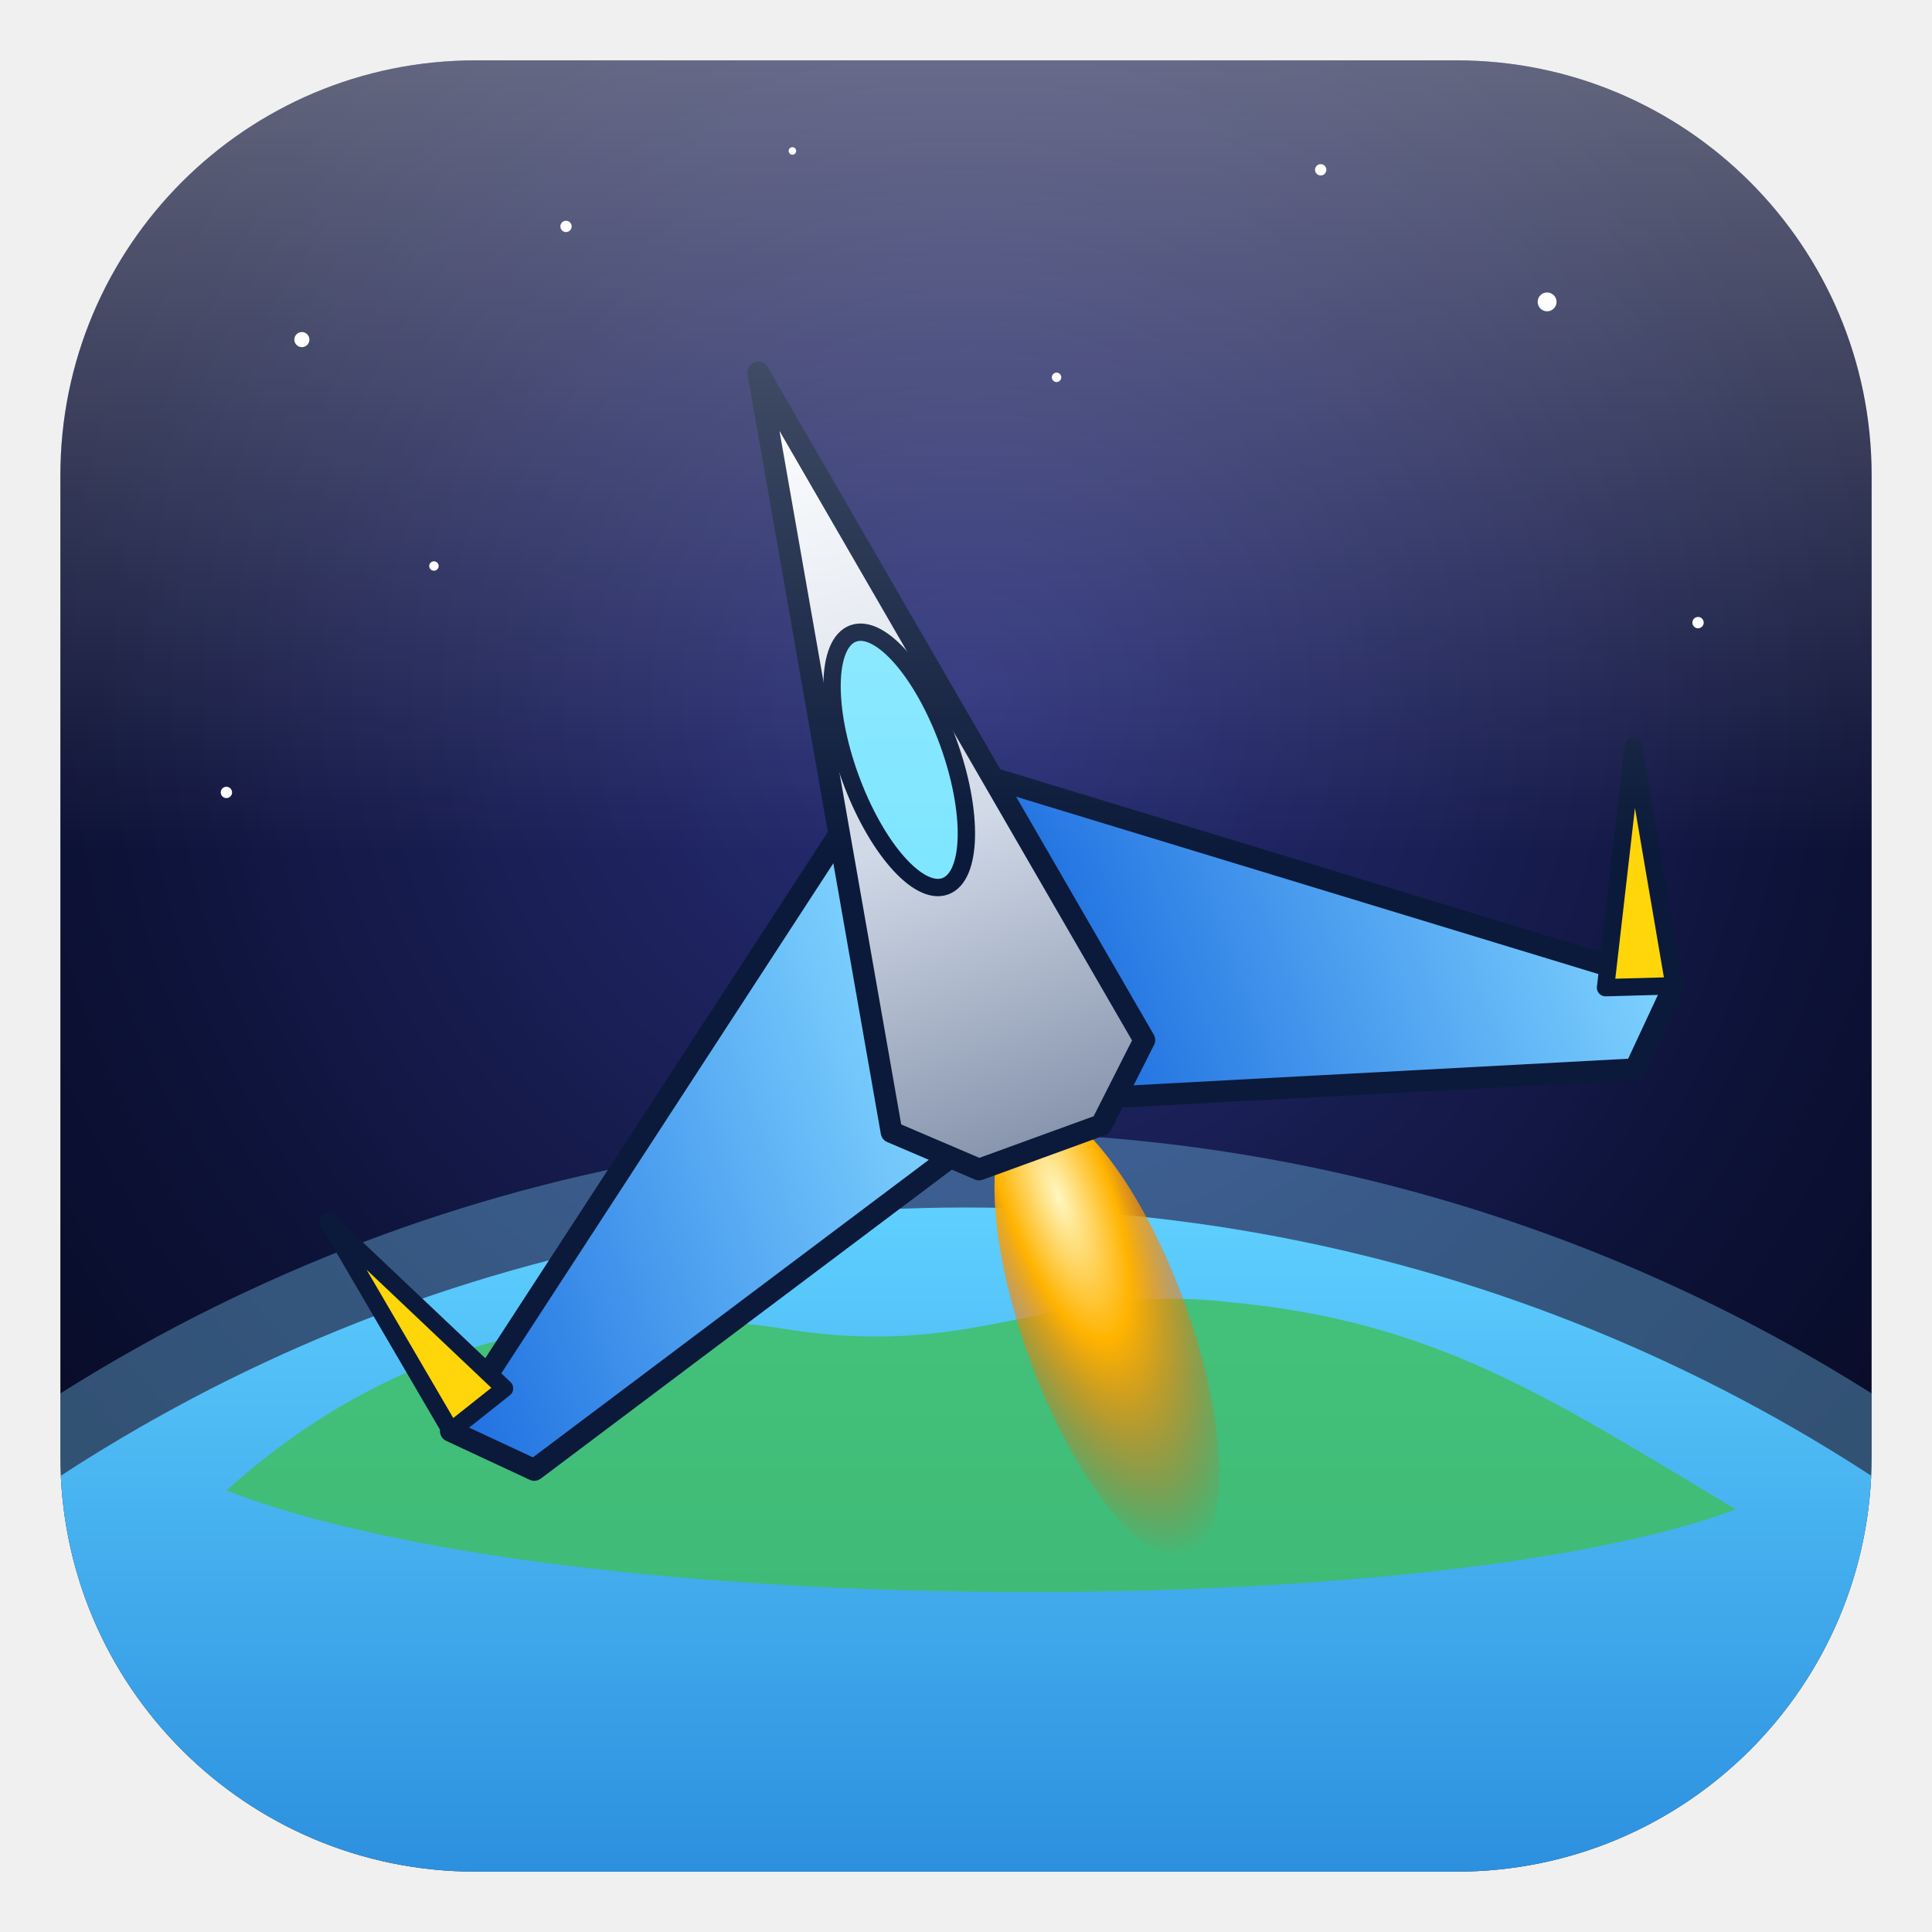
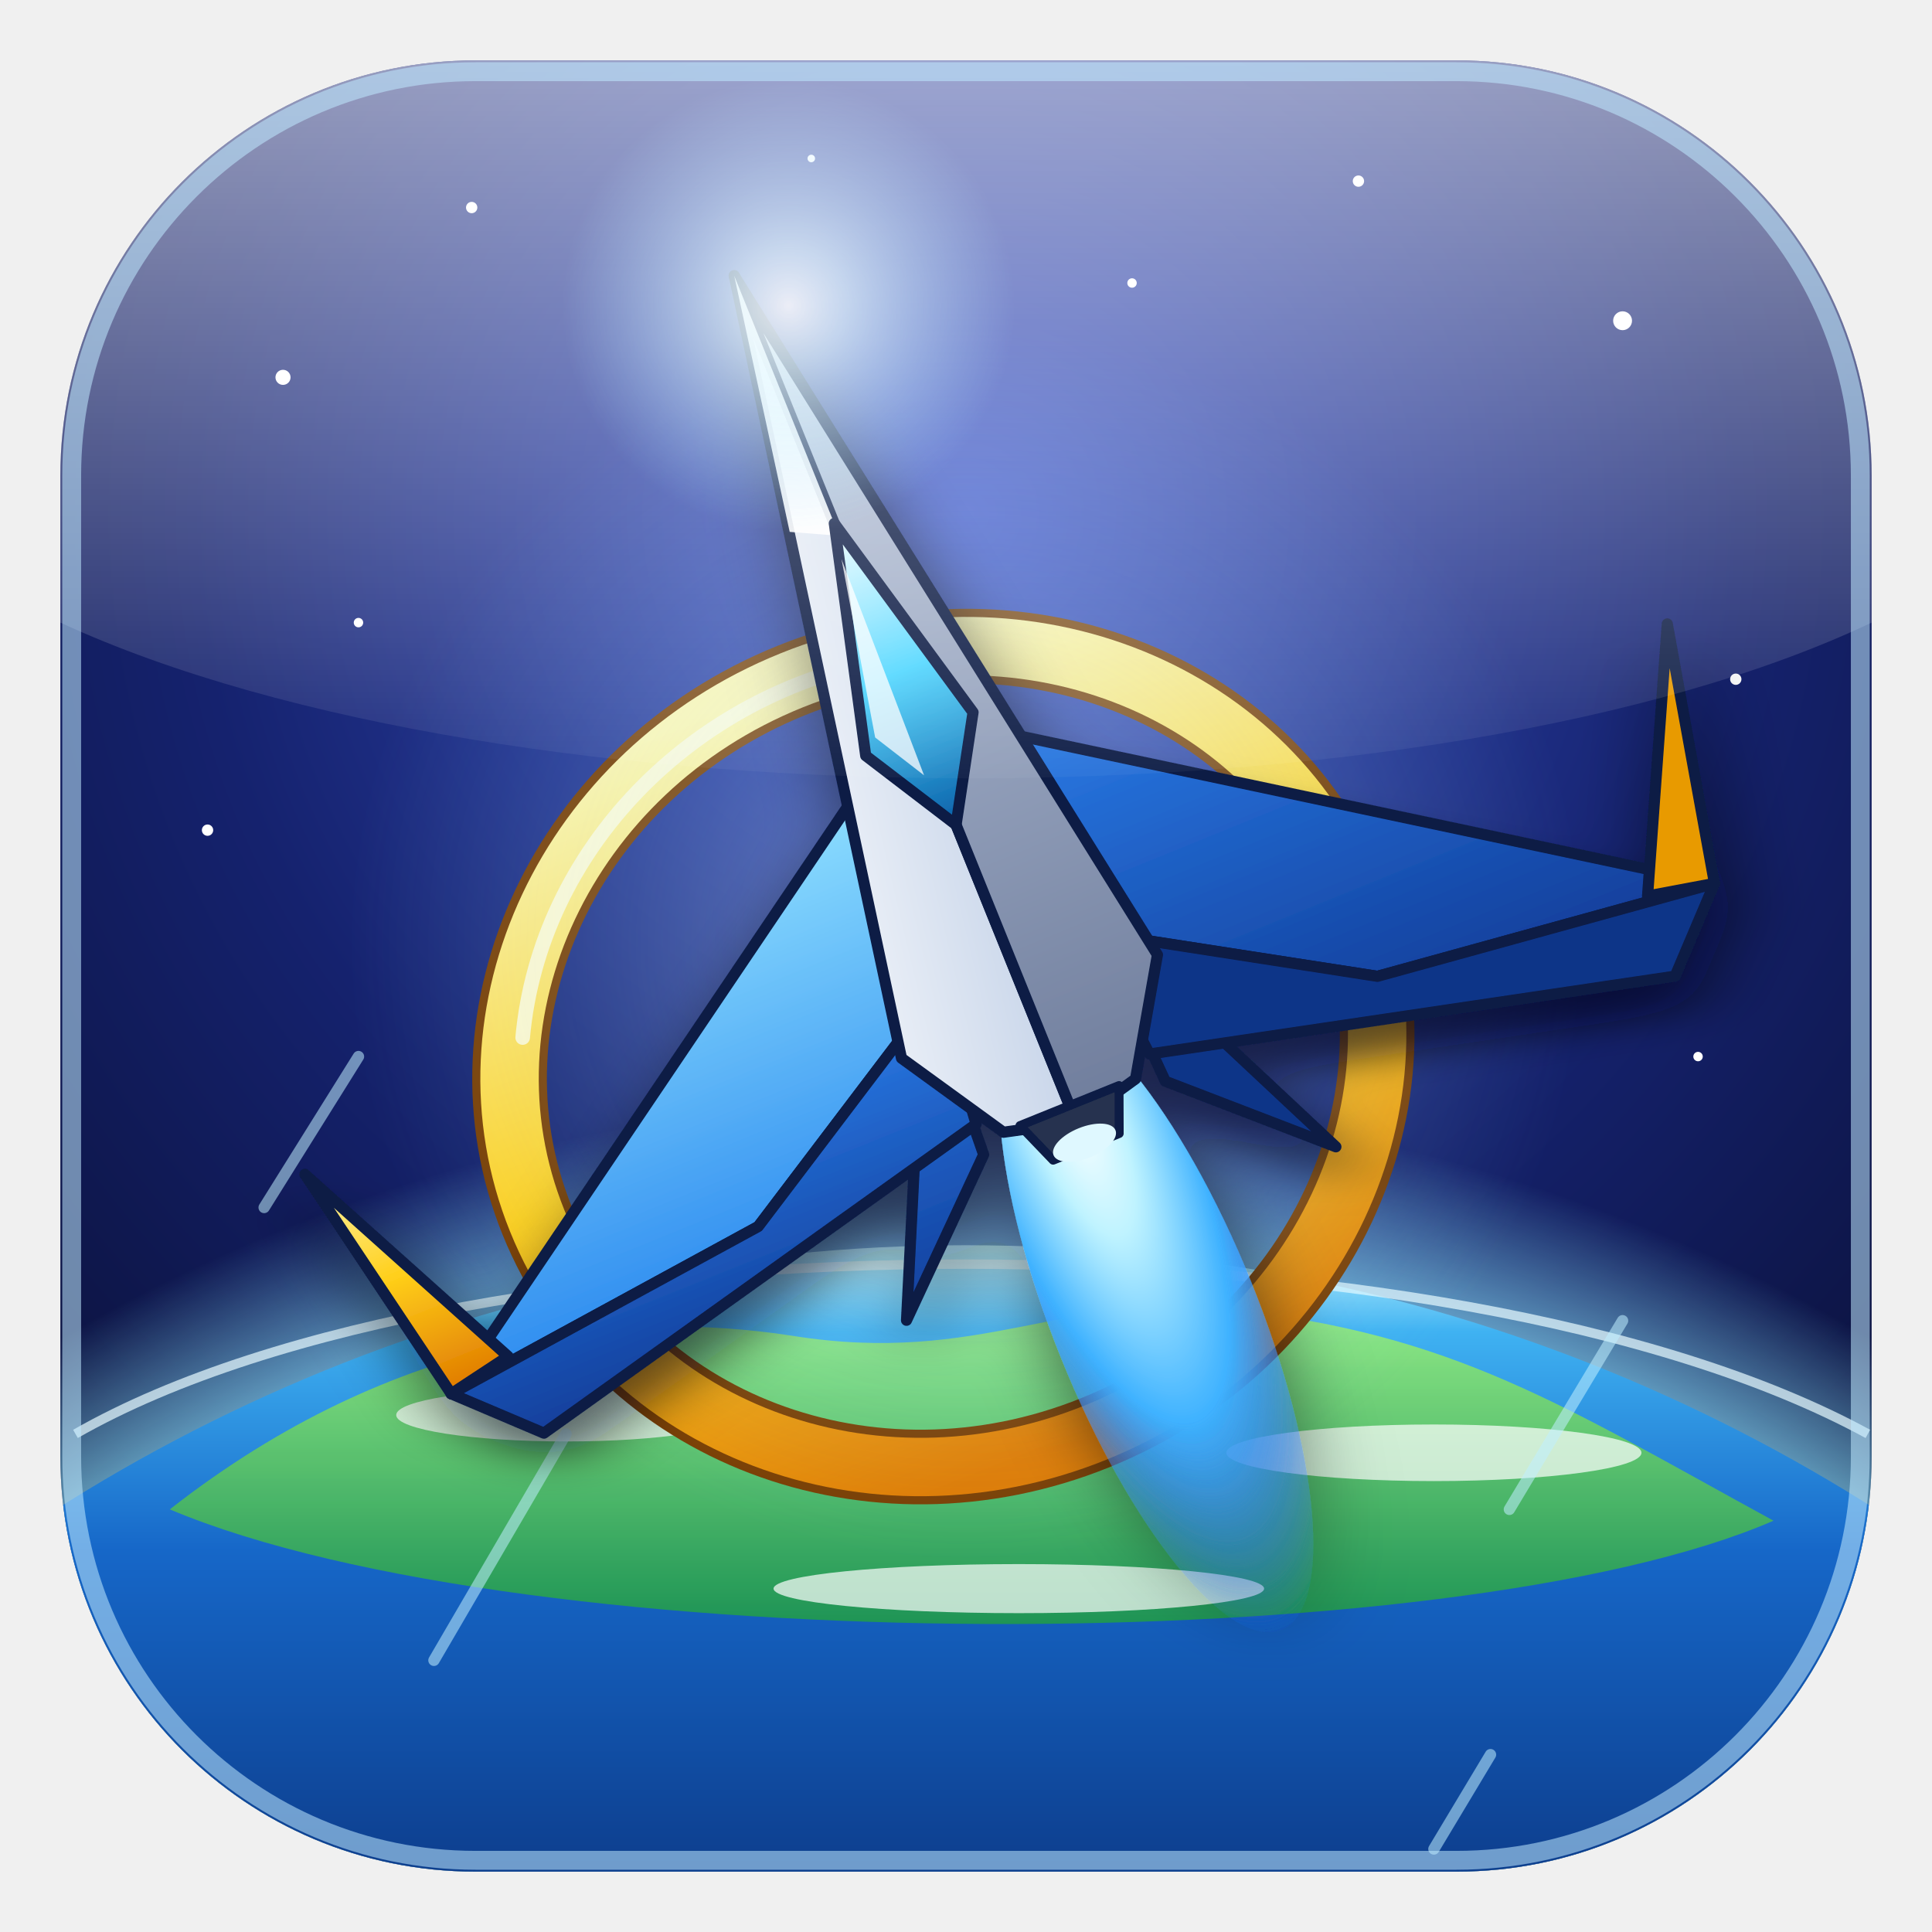
<svg xmlns="http://www.w3.org/2000/svg" viewBox="0 0 1024 1024" width="1024" height="1024">
  <defs>
-     <radialGradient id="space" cx="0.5" cy="0.35" r="0.8">
-       <stop offset="0" stop-color="#2a2f7a" />
-       <stop offset="0.6" stop-color="#0d1238" />
-       <stop offset="1" stop-color="#05071a" />
+     <radialGradient id="space" cx="0.5" cy="0.25" r="0.95">
+       <stop offset="0" stop-color="#3a53c8" />
+       <stop offset="0.45" stop-color="#15226e" />
+       <stop offset="1" stop-color="#040618" />
    </radialGradient>
    <linearGradient id="earth" x1="0" y1="0" x2="0" y2="1">
-       <stop offset="0" stop-color="#5fd0ff" />
-       <stop offset="0.25" stop-color="#1f7fd6" />
-       <stop offset="1" stop-color="#0a2f6b" />
+       <stop offset="0" stop-color="#b8f2ff" />
+       <stop offset="0.025" stop-color="#3fb2f2" />
+       <stop offset="0.09" stop-color="#1667c8" />
+       <stop offset="0.22" stop-color="#0a2f78" />
+       <stop offset="1" stop-color="#062257" />
    </linearGradient>
-     <linearGradient id="hull" x1="0" y1="0" x2="0" y2="1">
+     <radialGradient id="atmo" cx="0.5" cy="0.5" r="0.5">
+       <stop offset="0.9" stop-color="#8fe6ff" stop-opacity="0.75" />
+       <stop offset="1" stop-color="#8fe6ff" stop-opacity="0" />
+     </radialGradient>
+     <linearGradient id="land" x1="0" y1="0" x2="0" y2="1">
+       <stop offset="0" stop-color="#9af07a" />
+       <stop offset="1" stop-color="#1f9a4a" />
+     </linearGradient>
+     <linearGradient id="hullL" x1="0" y1="0" x2="1" y2="1">
      <stop offset="0" stop-color="#ffffff" />
-       <stop offset="0.6" stop-color="#cfd8e6" />
-       <stop offset="1" stop-color="#8794ad" />
+       <stop offset="1" stop-color="#c9d6ea" />
    </linearGradient>
-     <linearGradient id="wing" x1="0" y1="0" x2="1" y2="0">
-       <stop offset="0" stop-color="#1e6fe0" />
-       <stop offset="1" stop-color="#7fd4ff" />
+     <linearGradient id="hullR" x1="0" y1="0" x2="0" y2="1">
+       <stop offset="0" stop-color="#c3cfe4" />
+       <stop offset="1" stop-color="#6f7d9c" />
    </linearGradient>
-     <radialGradient id="flame" cx="0.5" cy="0.2" r="0.8">
-       <stop offset="0" stop-color="#fff6c0" />
-       <stop offset="0.4" stop-color="#ffb300" />
-       <stop offset="1" stop-color="#ff3d00" stop-opacity="0" />
+     <linearGradient id="wingA" x1="0" y1="0" x2="0" y2="1">
+       <stop offset="0" stop-color="#8fe0ff" />
+       <stop offset="1" stop-color="#2f8df0" />
+     </linearGradient>
+     <linearGradient id="wingB" x1="0" y1="0" x2="0" y2="1">
+       <stop offset="0" stop-color="#2a7be6" />
+       <stop offset="1" stop-color="#123f9c" />
+     </linearGradient>
+     <linearGradient id="glass" x1="0" y1="0" x2="0" y2="1">
+       <stop offset="0" stop-color="#f2feff" />
+       <stop offset="0.5" stop-color="#4fd6ff" />
+       <stop offset="1" stop-color="#0a5fa8" />
+     </linearGradient>
+     <linearGradient id="gold" x1="0" y1="0" x2="0" y2="1">
+       <stop offset="0" stop-color="#fff7b0" />
+       <stop offset="0.5" stop-color="#ffcf1a" />
+       <stop offset="1" stop-color="#e07a00" />
+     </linearGradient>
+     <radialGradient id="flame" cx="0.5" cy="0.15" r="0.85">
+       <stop offset="0" stop-color="#ffffff" />
+       <stop offset="0.25" stop-color="#bff3ff" />
+       <stop offset="0.6" stop-color="#3fb2ff" />
+       <stop offset="1" stop-color="#2a5cff" stop-opacity="0" />
+     </radialGradient>
+     <radialGradient id="flare" cx="0.5" cy="0.5" r="0.5">
+       <stop offset="0" stop-color="#ffffff" />
+       <stop offset="0.25" stop-color="#d8f6ff" stop-opacity="0.8" />
+       <stop offset="1" stop-color="#8fd8ff" stop-opacity="0" />
    </radialGradient>
    <linearGradient id="gloss" x1="0" y1="0" x2="0" y2="1">
-       <stop offset="0" stop-color="#fff" stop-opacity="0.35" />
-       <stop offset="1" stop-color="#fff" stop-opacity="0" />
+       <stop offset="0" stop-color="#fff" stop-opacity="0.55" />
+       <stop offset="1" stop-color="#fff" stop-opacity="0.04" />
    </linearGradient>
+     <linearGradient id="title" x1="0" y1="0" x2="0" y2="1">
+       <stop offset="0" stop-color="#ffffff" />
+       <stop offset="0.48" stop-color="#c8f4ff" />
+       <stop offset="0.52" stop-color="#5ccaff" />
+       <stop offset="1" stop-color="#1c6fe6" />
+     </linearGradient>
+     <filter id="soft" x="-30%" y="-30%" width="160%" height="160%">
+       <feGaussianBlur stdDeviation="14" />
+     </filter>
+     <filter id="shadow" x="-30%" y="-30%" width="160%" height="160%">
+       <feDropShadow dx="0" dy="14" stdDeviation="14" flood-color="#020516" flood-opacity="0.6" />
+     </filter>
+     <filter id="tglow" x="-10%" y="-30%" width="120%" height="160%">
+       <feDropShadow dx="0" dy="0" stdDeviation="9" flood-color="#39c3ff" flood-opacity="0.75" />
+     </filter>
+     <g id="ship" stroke-linejoin="round">
+       <ellipse cx="0" cy="210" rx="46" ry="150" fill="url(#flame)" />
+       <path d="M -40 30 L -104 168 L -44 112 Z" fill="url(#wingB)" stroke="#0a1a44" stroke-width="5" />
+       <path d="M 40 30 L 104 168 L 44 112 Z" fill="#0e3688" stroke="#0a1a44" stroke-width="5" />
+       <path d="M -30 -64 L -306 122 L -150 104 L -36 36 Z" fill="url(#wingA)" stroke="#0a1a44" stroke-width="5" />
+       <path d="M -36 36 L -150 104 L -306 122 L -274 154 L -42 98 Z" fill="url(#wingB)" stroke="#0a1a44" stroke-width="5" />
+       <path d="M 30 -64 L 306 122 L 150 104 L 36 36 Z" fill="url(#wingB)" stroke="#0a1a44" stroke-width="5" />
+       <path d="M 36 36 L 150 104 L 306 122 L 274 154 L 42 98 Z" fill="#0e3688" stroke="#0a1a44" stroke-width="5" />
+       <path d="M -306 122 L -330 6 L -276 116 Z" fill="url(#gold)" stroke="#0a1a44" stroke-width="5" />
+       <path d="M 306 122 L 330 6 L 276 116 Z" fill="#e89a00" stroke="#0a1a44" stroke-width="5" />
+       <path d="M 0 -296 L -62 58 L -32 106 L 0 114 Z" fill="url(#hullL)" stroke="#0a1a44" stroke-width="5" />
+       <path d="M 0 -296 L 62 58 L 32 106 L 0 114 Z" fill="url(#hullR)" stroke="#0a1a44" stroke-width="5" />
+       <path d="M 0 -296 L -20 -180 L 0 -170 Z" fill="#ffffff" opacity="0.9" />
+       <path d="M 0 -176 L -26 -74 L 0 -30 L 26 -74 Z" fill="url(#glass)" stroke="#0a1a44" stroke-width="5" />
+       <path d="M -3 -160 L -19 -80 L -5 -56 Z" fill="#ffffff" opacity="0.75" />
+       <path d="M -24 106 L 24 106 L 16 126 L -16 126 Z" fill="#26324f" stroke="#0a1a44" stroke-width="4" />
+       <ellipse cx="0" cy="124" rx="15" ry="7" fill="#dff8ff" />
+     </g>
+     <g id="ring">
+       <ellipse cx="0" cy="0" rx="270" ry="250" fill="none" stroke="#7a3d00" stroke-width="46" />
+       <ellipse cx="0" cy="0" rx="270" ry="250" fill="none" stroke="url(#gold)" stroke-width="36" />
+       <path d="M -236 -108 A 262 242 0 0 1 60 -240" fill="none" stroke="#fffbe0" stroke-width="9" stroke-linecap="round" opacity="0.85" />
+     </g>
    <clipPath id="tile">
      <rect x="32" y="32" width="960" height="960" rx="220" />
    </clipPath>
  </defs>
  <g clip-path="url(#tile)">
    <rect x="32" y="32" width="960" height="960" fill="url(#space)" />
    <g fill="#fff">
-       <circle cx="160" cy="180" r="4" />
-       <circle cx="300" cy="120" r="3" />
-       <circle cx="820" cy="160" r="5" />
-       <circle cx="900" cy="330" r="3" />
-       <circle cx="120" cy="420" r="3" />
-       <circle cx="700" cy="90" r="3" />
-       <circle cx="560" cy="200" r="2.5" />
-       <circle cx="230" cy="300" r="2.5" />
-       <circle cx="880" cy="520" r="2.5" />
-       <circle cx="420" cy="80" r="2" />
+       <circle cx="150" cy="200" r="4" />
+       <circle cx="250" cy="110" r="3" />
+       <circle cx="860" cy="170" r="5" />
+       <circle cx="920" cy="360" r="3" />
+       <circle cx="110" cy="440" r="3" />
+       <circle cx="720" cy="96" r="3" />
+       <circle cx="600" cy="150" r="2.5" />
+       <circle cx="190" cy="330" r="2.5" />
+       <circle cx="900" cy="560" r="2.5" />
+       <circle cx="430" cy="84" r="2" />
    </g>
-     <circle cx="512" cy="1500" r="900" fill="#7fd4ff" opacity="0.35" />
-     <circle cx="512" cy="1520" r="880" fill="url(#earth)" />
-     <path d="M120 790 C 220 700 330 690 420 705 C 520 720 560 680 650 690 C 760 700 820 740 920 800 C 760 860 300 860 120 790 Z" fill="#3fbf5a" opacity="0.8" />
-     <g transform="translate(512 500) rotate(-20) scale(1.15)">
-       <ellipse cx="0" cy="190" rx="38" ry="110" fill="url(#flame)" />
-       <path d="M -34 -70 L -300 130 L -270 160 L -40 90 Z" fill="url(#wing)" stroke="#0b1a3a" stroke-width="10" stroke-linejoin="round" />
-       <path d="M 34 -70 L 300 130 L 270 160 L 40 90 Z" fill="url(#wing)" stroke="#0b1a3a" stroke-width="10" stroke-linejoin="round" />
-       <path d="M -300 130 L -320 20 L -270 120 Z" fill="#ffd60a" stroke="#0b1a3a" stroke-width="8" stroke-linejoin="round" />
-       <path d="M 300 130 L 320 20 L 270 120 Z" fill="#ffd60a" stroke="#0b1a3a" stroke-width="8" stroke-linejoin="round" />
-       <path d="M 0 -280 L 62 70 L 30 100 L -30 100 L -62 70 Z" fill="url(#hull)" stroke="#0b1a3a" stroke-width="10" stroke-linejoin="round" />
-       <ellipse cx="0" cy="-90" rx="24" ry="62" fill="#7fe6ff" stroke="#0b1a3a" stroke-width="8" />
+     <circle cx="512" cy="1540" r="960" fill="url(#atmo)" />
+     <circle cx="512" cy="1560" r="900" fill="url(#earth)" />
+     <path d="M90 800 C 210 706 330 694 420 708 C 520 724 566 684 650 694 C 770 706 830 746 940 806 C 770 880 280 880 90 800 Z" fill="url(#land)" opacity="0.9" />
+     <path d="M40 760 C 250 640 770 640 990 760" fill="none" stroke="#e8fbff" stroke-width="5" opacity="0.7" />
+     <g fill="#fff" opacity="0.7">
+       <ellipse cx="300" cy="750" rx="90" ry="14" />
+       <ellipse cx="760" cy="770" rx="110" ry="15" />
+       <ellipse cx="540" cy="842" rx="130" ry="13" />
    </g>
-     <rect x="32" y="32" width="960" height="420" fill="url(#gloss)" />
+     <g stroke="#bfefff" stroke-width="6" stroke-linecap="round" opacity="0.55">
+       <path d="M 230 880 L 300 760" />
+       <path d="M 860 700 L 800 800" />
+       <path d="M 140 640 L 190 560" />
+       <path d="M 790 930 L 760 980" />
+     </g>
+     <use href="#ring" transform="translate(500 560) rotate(-22) scale(0.86)" />
+     <circle cx="512" cy="500" r="330" fill="url(#flare)" opacity="0.35" />
+     <use href="#ship" filter="url(#shadow)" transform="translate(520 470) rotate(-22) scale(1.18)" />
+     <circle cx="418" cy="162" r="120" fill="url(#flare)" opacity="0.85" />
+     <path d="M 32 32 H 992 V 330 C 760 440 270 440 32 330 Z" fill="url(#gloss)" />
  </g>
+   <rect x="38" y="38" width="948" height="948" rx="214" fill="none" stroke="#bfe9ff" stroke-opacity="0.55" stroke-width="10" />
</svg>
